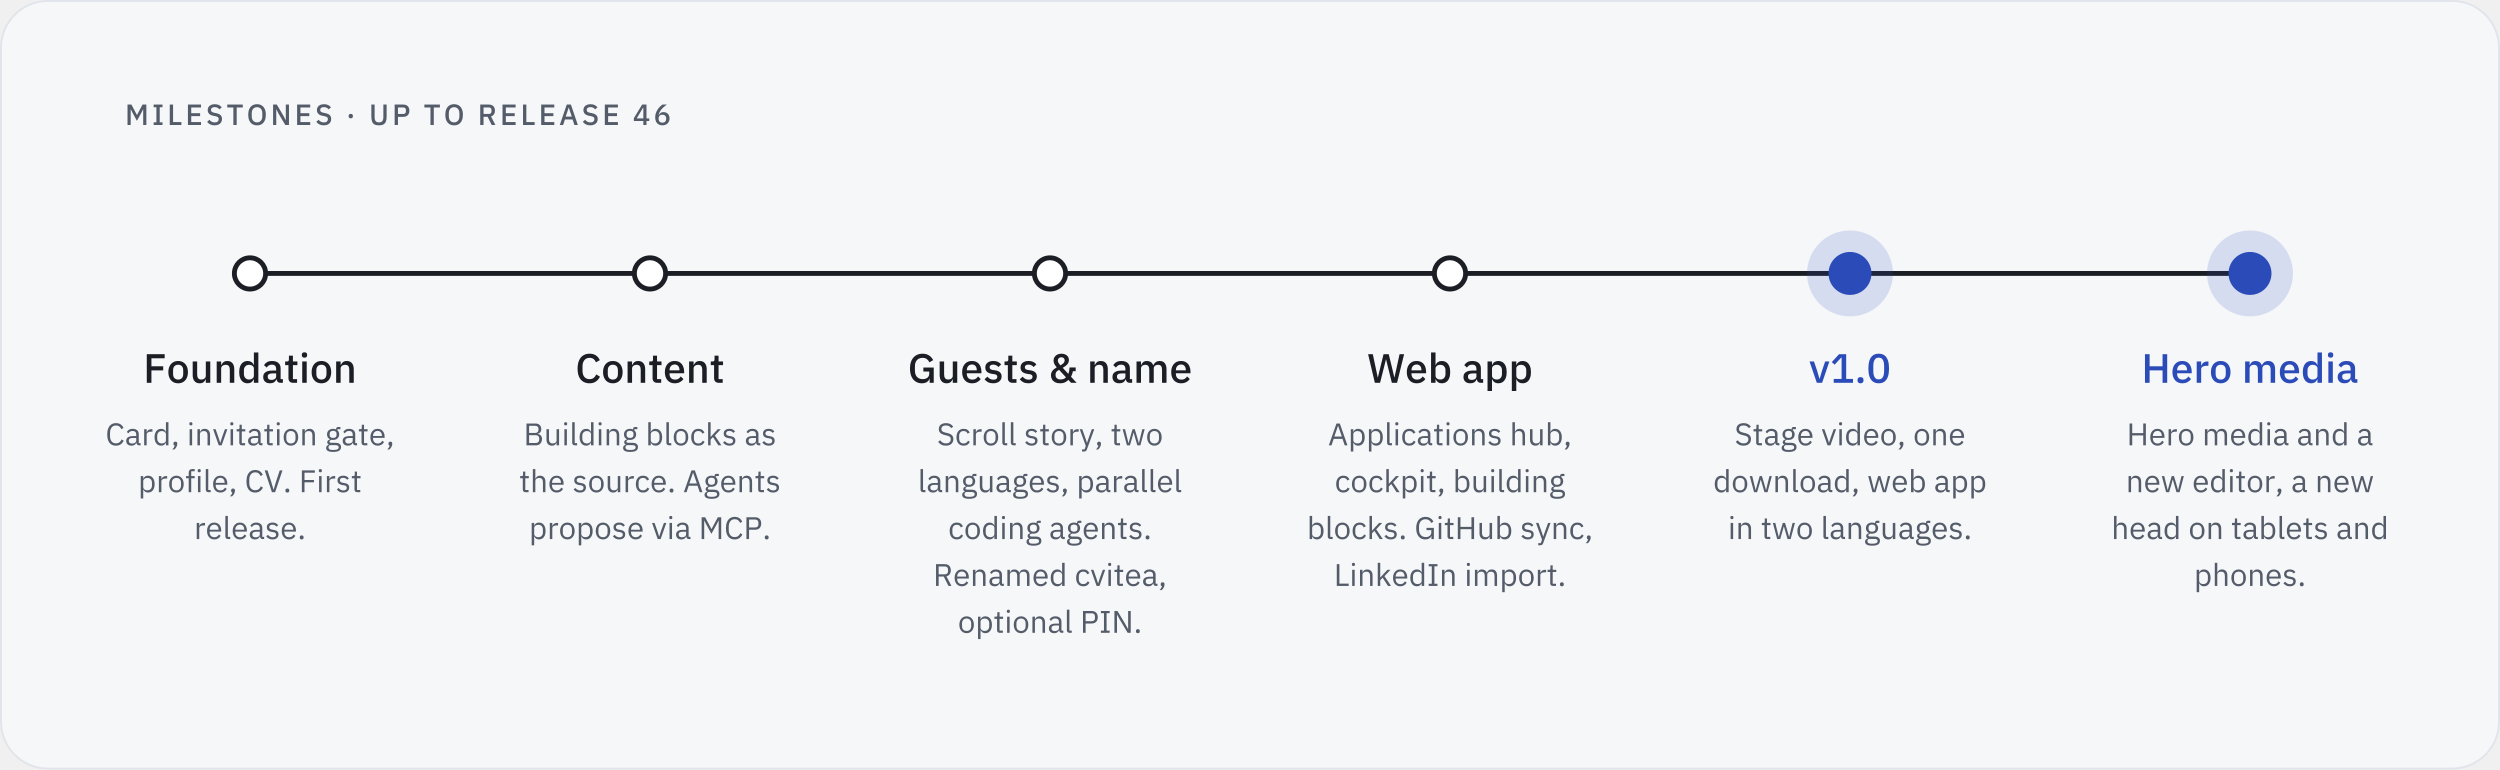
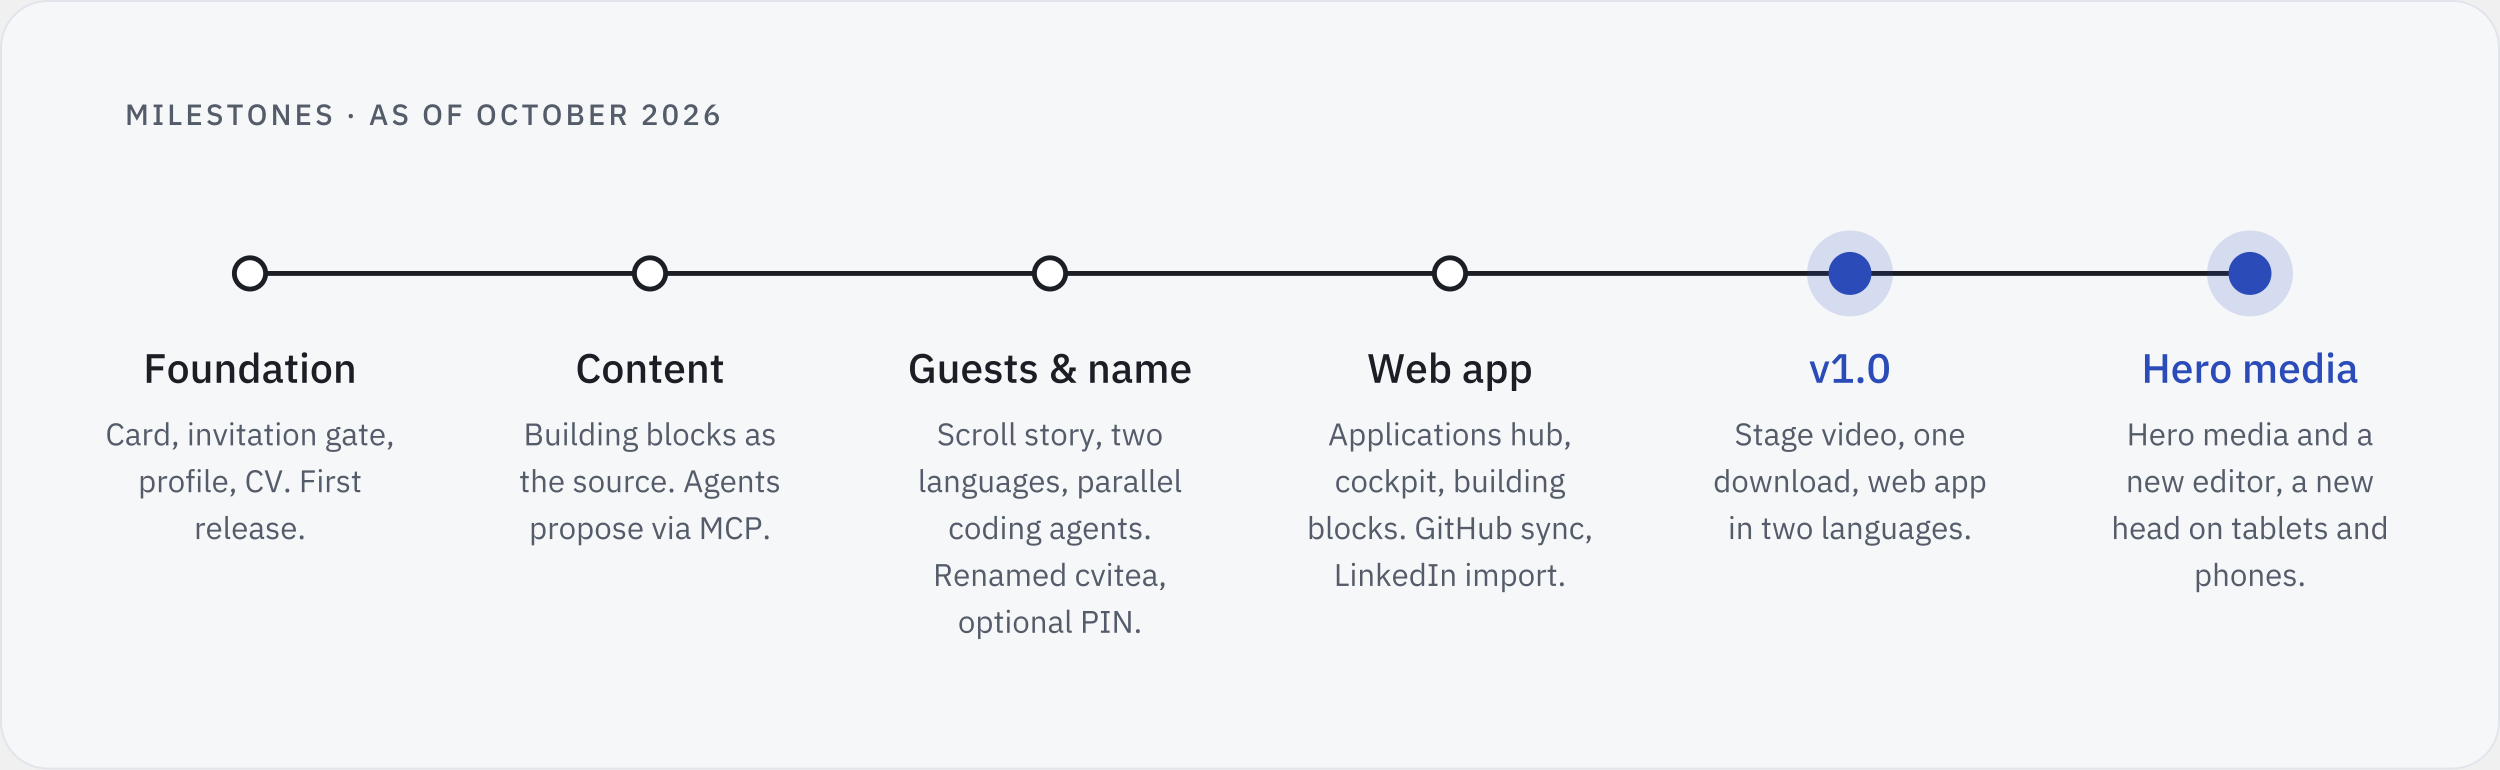
<svg xmlns="http://www.w3.org/2000/svg" viewBox="0 0 1280 394" width="1280" height="394" role="img" aria-labelledby="title desc">
  <defs>
    <path id="g500-4d" d="M86 0L86 -698L219 -698L334 -480L407 -343L410 -343L483 -480L598 -698L729 -698L729 0L621 0L621 -532L617 -532L561 -422L407 -142L255 -421L198 -535L194 -535L194 0L86 0Z" />
    <path id="g500-49" d="M358 0L56 0L56 -92L150 -92L150 -606L56 -606L56 -698L358 -698L358 -606L263 -606L263 -92L358 -92L358 0Z" />
    <path id="g500-4c" d="M483 0L86 0L86 -698L199 -698L199 -100L483 -100L483 0Z" />
    <path id="g500-45" d="M533 0L86 0L86 -698L533 -698L533 -598L199 -598L199 -403L502 -403L502 -303L199 -303L199 -100L533 -100L533 0Z" />
    <path id="g500-53" d="M295 12Q208 12 146 -20.5Q84 -53 40 -106L119 -179Q155 -134 199.5 -111Q244 -88 301 -88Q368 -88 402 -118.5Q436 -149 436 -199Q436 -226 426 -246Q416 -266 392 -279Q368 -292 328 -300L266 -311Q198 -324 152.5 -349Q107 -374 84 -414.5Q61 -455 61 -510Q61 -572 91 -617Q121 -662 176.5 -686Q232 -710 306 -710Q385 -710 443 -682.5Q501 -655 541 -603L462 -533Q435 -568 396 -589Q357 -610 299 -610Q239 -610 206.5 -586Q174 -562 174 -516Q174 -487 186 -468Q198 -449 222.5 -437Q247 -425 284 -418L346 -405Q416 -392 461 -366Q506 -340 527.5 -300.5Q549 -261 549 -205Q549 -140 519 -91.5Q489 -43 432 -15.5Q375 12 295 12Z" />
    <path id="g500-54" d="M553 -598L345 -598L345 0L232 0L232 -598L24 -598L24 -698L553 -698L553 -598Z" />
    <path id="g500-4f" d="M355 12Q264 12 196.5 -29.5Q129 -71 92 -151.5Q55 -232 55 -349Q55 -467 92 -547Q129 -627 196.5 -668.5Q264 -710 355 -710Q447 -710 514.5 -668.5Q582 -627 619 -547Q656 -467 656 -349Q656 -232 619 -151.5Q582 -71 514.5 -29.5Q447 12 355 12ZM355 -89Q410 -89 450 -114Q490 -139 513 -185Q536 -231 536 -294L536 -404Q536 -468 513 -514Q490 -560 450 -584.5Q410 -609 355 -609Q302 -609 261 -584.5Q220 -560 197.5 -514Q175 -468 175 -404L175 -294Q175 -231 197.5 -185Q220 -139 261 -114Q302 -89 355 -89Z" />
    <path id="g500-4e" d="M502 0L274 -385L197 -534L194 -534L194 0L86 0L86 -698L213 -698L440 -313L517 -164L520 -164L520 -698L628 -698L628 0L502 0Z" />
    <path id="g500-b7" d="M170 -228Q133 -228 115 -247.5Q97 -267 97 -296L97 -312Q97 -342 115 -360.5Q133 -379 170 -379Q207 -379 224.5 -360.5Q242 -342 242 -312L242 -296Q242 -267 224.5 -247.5Q207 -228 170 -228Z" />
-     <path id="g500-55" d="M82 -698L193 -698L193 -268Q193 -209 207.5 -169Q222 -129 255 -109Q288 -89 342 -89Q397 -89 429.5 -109Q462 -129 477 -169Q492 -209 492 -268L492 -698L603 -698L603 -286Q603 -184 577.5 -118Q552 -52 494.5 -20Q437 12 341 12Q245 12 188.5 -20Q132 -52 107 -118Q82 -184 82 -286L82 -698Z" />
-     <path id="g500-50" d="M199 0L86 0L86 -698L386 -698Q450 -698 495.5 -672Q541 -646 565 -599Q589 -552 589 -488Q589 -425 565 -378Q541 -331 495.5 -304.5Q450 -278 386 -278L199 -278L199 0ZM199 -599L199 -377L379 -377Q407 -377 427.5 -387Q448 -397 459 -416.5Q470 -436 470 -464L470 -512Q470 -541 459 -560Q448 -579 427.5 -589Q407 -599 379 -599L199 -599Z" />
+     <path id="g500-41" d="M638 0L520 0L459 -189L198 -189L136 0L22 0L260 -698L401 -698L638 0ZM431 -286L362 -493L330 -594L325 -594L293 -493L224 -286L431 -286Z" />
+     <path id="g500-46" d="M199 0L86 0L86 -698L522 -698L522 -598L199 -598L199 -403L486 -403L486 -303L199 -303L199 0Z" />
+     <path id="g500-43" d="M348 12Q257 12 191 -28.5Q125 -69 90 -148Q55 -227 55 -345Q55 -462 90 -543.5Q125 -625 191 -667.5Q257 -710 348 -710Q438 -710 499.5 -670Q561 -630 597 -552L502 -500Q484 -550 446.5 -579.5Q409 -609 348 -609Q267 -609 221 -553Q175 -497 175 -400L175 -293Q175 -197 221 -143Q267 -89 348 -89Q410 -89 450 -121.5Q490 -154 509 -205L600 -150Q565 -75 501.5 -31.5Q438 12 348 12Z" />
+     <path id="g500-42" d="M86 0L86 -698L395 -698Q481 -698 531 -649Q581 -600 581 -518Q581 -466 562.5 -434.5Q544 -403 516.5 -388Q489 -373 460 -370L460 -364Q482 -363 507 -353.5Q532 -344 554.5 -325Q577 -306 591.5 -275.5Q606 -245 606 -201Q606 -145 582.5 -99Q559 -53 518.5 -26.5Q478 0 426 0L86 0ZM199 -309L199 -97L393 -97Q422 -97 443 -107.5Q464 -118 475.5 -137.5Q487 -157 487 -186L487 -220Q487 -248 475.5 -268Q464 -288 443 -298.5Q422 -309 393 -309L199 -309ZM199 -601L199 -403L374 -403Q402 -403 421.5 -412.5Q441 -422 451.5 -440.5Q462 -459 462 -486L462 -518Q462 -544 451.5 -562.5Q441 -581 421.5 -591Q402 -601 374 -601L199 -601Z" />
    <path id="g500-52" d="M199 -281L199 0L86 0L86 -698L387 -698Q450 -698 494.5 -673Q539 -648 564 -601.5Q589 -555 589 -489Q589 -416 554.5 -364.5Q520 -313 454 -293L604 0L478 0L339 -281L199 -281ZM199 -377L379 -377Q407 -377 427.5 -387Q448 -397 459 -416.5Q470 -436 470 -464L470 -512Q470 -541 459 -560Q448 -579 427.5 -589Q407 -599 379 -599L199 -599L199 -377Z" />
-     <path id="g500-41" d="M638 0L520 0L459 -189L198 -189L136 0L22 0L260 -698L401 -698L638 0ZM431 -286L362 -493L330 -594L325 -594L293 -493L224 -286L431 -286Z" />
-     <path id="g500-34" d="M466 0L359 0L359 -136L35 -136L35 -233L318 -698L466 -698L466 -225L561 -225L561 -136L466 -136L466 0ZM352 -595L131 -225L359 -225L359 -595L352 -595Z" />
+     <path id="g500-32" d="M541 -96L541 0L67 0L67 -108L290 -307Q343 -354 371.5 -398.5Q400 -443 400 -490L400 -503Q400 -553 369.5 -582.5Q339 -612 287 -612Q230 -612 199.5 -580Q169 -548 156 -502L57 -540Q72 -584 101 -623Q130 -662 178 -686Q226 -710 296 -710Q367 -710 417 -683.5Q467 -657 493.5 -610.5Q520 -564 520 -504Q520 -447 498 -401.5Q476 -356 438 -316.5Q400 -277 353 -237L189 -96L541 -96Z" />
+     <path id="g500-30" d="M300 12Q214 12 157.5 -31Q101 -74 74.5 -154.5Q48 -235 48 -349Q48 -463 74.5 -544Q101 -625 157.5 -667.5Q214 -710 300 -710Q387 -710 443 -667.5Q499 -625 525.5 -544Q552 -463 552 -349Q552 -235 525.5 -154.5Q499 -74 443 -31Q387 12 300 12ZM300 -84Q349 -84 377.5 -109.5Q406 -135 419 -181Q432 -227 432 -288L432 -410Q432 -471 419 -517Q406 -563 377.5 -588.5Q349 -614 300 -614Q252 -614 223 -588.5Q194 -563 181 -517Q168 -471 168 -410L168 -288Q168 -227 181 -181Q194 -135 223 -109.5Q252 -84 300 -84Z" />
    <path id="g500-36" d="M302 12Q226 12 170.5 -21Q115 -54 85.5 -115Q56 -176 56 -260Q56 -336 78.5 -403Q101 -470 138 -526Q175 -582 218.5 -626Q262 -670 306 -698L456 -698Q377 -641 320 -587.5Q263 -534 226.5 -475Q190 -416 173 -341L180 -339Q195 -367 216 -390Q237 -413 268 -427Q299 -441 342 -441Q401 -441 447.5 -414.5Q494 -388 520.5 -339.5Q547 -291 547 -225Q547 -156 516.5 -102Q486 -48 431.5 -18Q377 12 302 12ZM302 -80Q342 -80 370.5 -95Q399 -110 415 -139Q431 -168 431 -209L431 -222Q431 -263 415 -292Q399 -321 370.5 -336Q342 -351 302 -351Q261 -351 232.5 -336Q204 -321 188.5 -292Q173 -263 173 -222L173 -209Q173 -168 188.5 -139Q204 -110 232.5 -95Q261 -80 302 -80Z" />
-     <path id="g500-46" d="M199 0L86 0L86 -698L522 -698L522 -598L199 -598L199 -403L486 -403L486 -303L199 -303L199 0Z" />
    <path id="g500-6f" d="M281 12Q208 12 154.5 -21.5Q101 -55 71.5 -116Q42 -177 42 -260Q42 -343 71.5 -404Q101 -465 154.5 -498.5Q208 -532 281 -532Q353 -532 406.5 -498.5Q460 -465 489.5 -404Q519 -343 519 -260Q519 -177 489.5 -116Q460 -55 406.5 -21.5Q353 12 281 12ZM281 -79Q337 -79 370.5 -113.5Q404 -148 404 -216L404 -304Q404 -372 370.5 -406.5Q337 -441 281 -441Q226 -441 191.5 -406.5Q157 -372 157 -304L157 -216Q157 -148 191.5 -113.5Q226 -79 281 -79Z" />
    <path id="g500-75" d="M393 0L393 -86L388 -86Q374 -47 340.5 -17.5Q307 12 242 12Q163 12 118 -40.5Q73 -93 73 -189L73 -520L182 -520L182 -203Q182 -143 206.5 -111.5Q231 -80 281 -80Q310 -80 335.5 -90Q361 -100 377 -120Q393 -140 393 -170L393 -520L502 -520L502 0L393 0Z" />
    <path id="g500-6e" d="M187 0L78 0L78 -520L187 -520L187 -434L192 -434Q209 -476 243.5 -504Q278 -532 338 -532Q418 -532 462.5 -479Q507 -426 507 -330L507 0L398 0L398 -317Q398 -378 374.5 -408.5Q351 -439 300 -439Q271 -439 245.5 -429.5Q220 -420 203.5 -400Q187 -380 187 -350L187 0Z" />
    <path id="g500-64" d="M405 0L405 -86L400 -86Q382 -40 344 -14Q306 12 254 12Q189 12 142.5 -20.5Q96 -53 71.5 -114Q47 -175 47 -260Q47 -346 71.5 -406.5Q96 -467 142.5 -499.5Q189 -532 254 -532Q306 -532 345 -506.5Q384 -481 400 -434L405 -434L405 -740L514 -740L514 0L405 0ZM287 -80Q320 -80 346.5 -91.5Q373 -103 389 -123.5Q405 -144 405 -174L405 -350Q405 -377 389 -397Q373 -417 346.5 -428Q320 -439 287 -439Q231 -439 196.5 -402Q162 -365 162 -305L162 -215Q162 -155 196.5 -117.5Q231 -80 287 -80Z" />
    <path id="g500-61" d="M520 0L459 0Q429 0 407.5 -13.5Q386 -27 375 -52Q368 -68 366 -87L360 -87Q345 -39 305 -13.5Q265 12 208 12Q128 12 84 -30Q40 -72 40 -143Q40 -195 65.5 -229.5Q91 -264 140 -281.5Q189 -299 262 -299L356 -299L356 -343Q356 -390 330 -416.5Q304 -443 249 -443Q204 -443 174.5 -422.5Q145 -402 125 -372L60 -431Q86 -475 133.5 -503.5Q181 -532 256 -532Q356 -532 410.5 -484.5Q465 -437 465 -350L465 -89L520 -89L520 0ZM356 -229L264 -229Q207 -229 179 -211Q151 -193 151 -159L151 -141Q151 -107 175 -89Q199 -71 239 -71Q273 -71 299 -81Q325 -91 340.5 -110Q356 -129 356 -154L356 -229Z" />
    <path id="g500-74" d="M317 0L222 0Q166 0 136.5 -30.5Q107 -61 107 -114L107 -431L26 -431L26 -520L70 -520Q97 -520 107.5 -532Q118 -544 118 -571L118 -662L216 -662L216 -520L325 -520L325 -431L216 -431L216 -89L317 -89L317 0Z" />
    <path id="g500-69" d="M133 -613Q99 -613 83.5 -629Q68 -645 68 -670L68 -687Q68 -712 83.5 -728Q99 -744 133 -744Q167 -744 182 -728Q197 -712 197 -687L197 -670Q197 -645 182 -629Q167 -613 133 -613ZM78 0L78 -520L187 -520L187 0L78 0Z" />
    <path id="g400-43" d="M339 12Q251 12 188 -28.5Q125 -69 91.5 -148.5Q58 -228 58 -345Q58 -462 91.5 -543.5Q125 -625 188 -667.5Q251 -710 339 -710Q426 -710 486 -670Q546 -630 579 -557L511 -516Q490 -570 447 -602.5Q404 -635 339 -635Q249 -635 198.5 -569.5Q148 -504 148 -397L148 -293Q148 -186 198.5 -124.5Q249 -63 339 -63Q406 -63 451 -97.5Q496 -132 517 -189L584 -147Q551 -74 488.5 -31Q426 12 339 12Z" />
    <path id="g400-61" d="M505 0L460 0Q428 0 408 -13.5Q388 -27 379 -51Q373 -66 371 -84L366 -84Q350 -37 310.5 -12.5Q271 12 217 12Q135 12 89.5 -30Q44 -72 44 -144Q44 -193 68 -226.5Q92 -260 140.5 -277.5Q189 -295 264 -295L366 -295L366 -346Q366 -401 336 -430Q306 -459 244 -459Q198 -459 166 -438Q134 -417 113 -382L65 -427Q86 -468 132 -498Q178 -528 248 -528Q341 -528 393.5 -482Q446 -436 446 -354L446 -70L505 -70L505 0ZM366 -235L260 -235Q192 -235 160 -215Q128 -195 128 -157L128 -136Q128 -98 156 -77Q184 -56 230 -56Q270 -56 300.5 -68.5Q331 -81 348.5 -102.5Q366 -124 366 -150L366 -235Z" />
    <path id="g400-72" d="M165 0L85 0L85 -516L165 -516L165 -421L170 -421Q179 -446 198 -467.5Q217 -489 247 -502.5Q277 -516 319 -516L350 -516L350 -436L303 -436Q260 -436 229 -424.5Q198 -413 181.5 -394Q165 -375 165 -350L165 0Z" />
    <path id="g400-64" d="M415 0L415 -84L411 -84Q388 -36 350.5 -12Q313 12 260 12Q196 12 148.5 -21Q101 -54 75.5 -115Q50 -176 50 -258Q50 -341 75.5 -401.5Q101 -462 148.5 -495Q196 -528 260 -528Q313 -528 352 -504.5Q391 -481 411 -432L415 -432L415 -740L495 -740L495 0L415 0ZM282 -60Q319 -60 349 -72.5Q379 -85 397 -108.5Q415 -132 415 -165L415 -357Q415 -386 397 -408Q379 -430 349 -443Q319 -456 282 -456Q215 -456 175.5 -413.5Q136 -371 136 -302L136 -214Q136 -145 175.5 -102.5Q215 -60 282 -60Z" />
    <path id="g400-2c" d="M136 -117Q168 -117 182.5 -100.5Q197 -84 197 -58L197 -44Q197 -4 173 46Q149 96 106 133L39 133Q69 101 87.5 72.5Q106 44 114 9Q94 4 84.5 -10Q75 -24 75 -44L75 -58Q75 -84 90 -100.5Q105 -117 136 -117Z" />
    <path id="g400-69" d="M125 -637Q100 -637 88 -649.5Q76 -662 76 -682L76 -695Q76 -715 88 -727.5Q100 -740 125 -740Q151 -740 162.5 -727.5Q174 -715 174 -695L174 -682Q174 -662 162.5 -649.5Q151 -637 125 -637ZM85 0L85 -516L165 -516L165 0L85 0Z" />
    <path id="g400-6e" d="M165 0L85 0L85 -516L165 -516L165 -432L169 -432Q188 -476 222.5 -502Q257 -528 315 -528Q395 -528 441.5 -476.5Q488 -425 488 -331L488 0L408 0L408 -317Q408 -386 378.5 -421Q349 -456 291 -456Q259 -456 230 -445.5Q201 -435 183 -413Q165 -391 165 -358L165 0Z" />
    <path id="g400-76" d="M292 0L199 0L18 -516L98 -516L188 -260L244 -84L249 -84L305 -260L397 -516L474 -516L292 0Z" />
    <path id="g400-74" d="M299 0L199 0Q158 0 136 -24Q114 -48 114 -85L114 -446L29 -446L29 -516L77 -516Q103 -516 112.5 -526.5Q122 -537 122 -563L122 -659L194 -659L194 -516L307 -516L307 -446L194 -446L194 -70L299 -70L299 0Z" />
    <path id="g400-6f" d="M280 12Q211 12 158.5 -21.5Q106 -55 76.5 -115.5Q47 -176 47 -258Q47 -340 76.5 -400.5Q106 -461 158.5 -494.5Q211 -528 280 -528Q349 -528 401.5 -494.5Q454 -461 483.5 -400.5Q513 -340 513 -258Q513 -176 483.5 -115.5Q454 -55 401.5 -21.5Q349 12 280 12ZM280 -59Q345 -59 386 -99Q427 -139 427 -221L427 -295Q427 -377 386 -417Q345 -457 280 -457Q216 -457 174.5 -417Q133 -377 133 -295L133 -221Q133 -139 174.5 -99Q216 -59 280 -59Z" />
    <path id="g400-67" d="M520 57Q520 110 492 144.5Q464 179 408.5 195.5Q353 212 270 212Q190 212 139.5 197Q89 182 66 153.5Q43 125 43 85Q43 43 65 19Q87 -5 125 -15L125 -26Q103 -37 91 -54.5Q79 -72 79 -98Q79 -137 104 -157.5Q129 -178 168 -188L168 -192Q122 -214 96.5 -255Q71 -296 71 -350Q71 -403 95 -443Q119 -483 163 -505.5Q207 -528 265 -528Q293 -528 317.5 -523Q342 -518 363 -508L363 -517Q363 -547 377 -566.5Q391 -586 423 -586L500 -586L500 -516L402 -516L402 -483Q430 -459 445.5 -425Q461 -391 461 -350Q461 -298 437 -257.5Q413 -217 369 -194.5Q325 -172 266 -172Q253 -172 240 -173.5Q227 -175 216 -177Q191 -170 169.5 -156.5Q148 -143 148 -119Q148 -96 170 -88Q192 -80 227 -80L337 -80Q433 -80 476.5 -43.5Q520 -7 520 57ZM445 63Q445 32 421.5 13.5Q398 -5 338 -5L166 -5Q141 6 129.5 23.5Q118 41 118 65Q118 99 143.5 123Q169 147 230 147L304 147Q371 147 408 126Q445 105 445 63ZM266 -236Q317 -236 347 -260.5Q377 -285 377 -336L377 -364Q377 -415 347 -439.5Q317 -464 266 -464Q215 -464 185 -439.5Q155 -415 155 -364L155 -336Q155 -285 185 -260.5Q215 -236 266 -236Z" />
    <path id="g400-65" d="M279 12Q209 12 157 -21.5Q105 -55 76 -115.5Q47 -176 47 -258Q47 -340 76 -400.5Q105 -461 157 -494.5Q209 -528 279 -528Q348 -528 398 -495.5Q448 -463 475 -406Q502 -349 502 -276L502 -238L131 -238L131 -214Q131 -147 171.5 -102.5Q212 -58 284 -58Q333 -58 369.5 -81Q406 -104 426 -147L483 -106Q458 -54 405 -21Q352 12 279 12ZM279 -461Q236 -461 202.5 -441Q169 -421 150 -385.5Q131 -350 131 -305L131 -298L416 -298L416 -309Q416 -355 399 -389Q382 -423 351 -442Q320 -461 279 -461Z" />
    <path id="g400-70" d="M85 200L85 -516L165 -516L165 -432L169 -432Q189 -481 228 -504.5Q267 -528 320 -528Q385 -528 432 -495Q479 -462 504.5 -401.5Q530 -341 530 -258Q530 -176 504.5 -115Q479 -54 432 -21Q385 12 320 12Q267 12 229.5 -12Q192 -36 169 -84L165 -84L165 200L85 200ZM298 -60Q366 -60 405 -102.5Q444 -145 444 -214L444 -302Q444 -371 405 -413.5Q366 -456 298 -456Q262 -456 231.5 -443Q201 -430 183 -408Q165 -386 165 -357L165 -165Q165 -132 183 -108.5Q201 -85 231.5 -72.5Q262 -60 298 -60Z" />
    <path id="g400-66" d="M113 0L113 -446L29 -446L29 -516L113 -516L113 -620Q113 -673 141 -706.5Q169 -740 226 -740L304 -740L304 -670L193 -670L193 -516L304 -516L304 -446L193 -446L193 0L113 0Z" />
    <path id="g400-6c" d="M241 0L170 0Q129 0 107 -23.5Q85 -47 85 -83L85 -740L165 -740L165 -70L241 -70L241 0Z" />
    <path id="g400-56" d="M354 0L252 0L20 -698L110 -698L225 -346L302 -84L307 -84L386 -346L502 -698L589 -698L354 0Z" />
    <path id="g400-2e" d="M136 12Q105 12 90 -4.5Q75 -21 75 -46L75 -59Q75 -85 90 -101Q105 -117 136 -117Q168 -117 182.5 -101Q197 -85 197 -59L197 -46Q197 -21 182.5 -4.5Q168 12 136 12Z" />
    <path id="g400-46" d="M177 0L93 0L93 -698L509 -698L509 -624L177 -624L177 -390L480 -390L480 -316L177 -316L177 0Z" />
    <path id="g400-73" d="M240 12Q169 12 120 -15.5Q71 -43 36 -89L93 -135Q123 -98 160 -77Q197 -56 246 -56Q297 -56 325.5 -78Q354 -100 354 -140Q354 -170 334.5 -192Q315 -214 264 -221L223 -227Q176 -234 138 -250.5Q100 -267 78.5 -297.5Q57 -328 57 -376Q57 -453 109.5 -490.5Q162 -528 241 -528Q283 -528 315.5 -518Q348 -508 374 -489.5Q400 -471 421 -445L368 -397Q351 -421 318 -440.5Q285 -460 235 -460Q186 -460 160 -438.5Q134 -417 134 -380Q134 -343 159.5 -325.5Q185 -308 233 -300L273 -294Q359 -281 395 -244.5Q431 -208 431 -149Q431 -99 408 -63Q385 -27 342 -7.5Q299 12 240 12Z" />
-     <path id="g500-43" d="M348 12Q257 12 191 -28.5Q125 -69 90 -148Q55 -227 55 -345Q55 -462 90 -543.5Q125 -625 191 -667.5Q257 -710 348 -710Q438 -710 499.5 -670Q561 -630 597 -552L502 -500Q484 -550 446.5 -579.5Q409 -609 348 -609Q267 -609 221 -553Q175 -497 175 -400L175 -293Q175 -197 221 -143Q267 -89 348 -89Q410 -89 450 -121.5Q490 -154 509 -205L600 -150Q565 -75 501.5 -31.5Q438 12 348 12Z" />
    <path id="g500-65" d="M283 12Q209 12 155 -21.5Q101 -55 71.5 -116Q42 -177 42 -260Q42 -343 71 -403.5Q100 -464 153 -498Q206 -532 280 -532Q357 -532 408.5 -497.5Q460 -463 486 -404Q512 -345 512 -273L512 -232L156 -232L156 -215Q156 -155 191.5 -116.5Q227 -78 293 -78Q341 -78 374 -99Q407 -120 429 -156L494 -93Q464 -46 409.5 -17Q355 12 283 12ZM282 -447Q244 -447 215.5 -429.5Q187 -412 171.5 -381.5Q156 -351 156 -311L156 -304L398 -304L398 -314Q398 -354 384 -384Q370 -414 344 -430.5Q318 -447 282 -447Z" />
    <path id="g400-42" d="M93 0L93 -698L380 -698Q466 -698 516 -649Q566 -600 566 -518Q566 -466 547.5 -435Q529 -404 502.5 -389Q476 -374 453 -370L453 -364Q472 -363 495.5 -353.5Q519 -344 540.5 -325Q562 -306 576 -276Q590 -246 590 -202Q590 -145 566.5 -99Q543 -53 502.5 -26.5Q462 0 410 0L93 0ZM177 -324L177 -74L384 -74Q420 -74 446 -86.5Q472 -99 486 -123Q500 -147 500 -182L500 -216Q500 -251 486 -275Q472 -299 446 -311.5Q420 -324 384 -324L177 -324ZM177 -624L177 -396L370 -396Q403 -396 426.5 -407.5Q450 -419 463 -440.5Q476 -462 476 -493L476 -527Q476 -558 463 -579.5Q450 -601 426.5 -612.5Q403 -624 370 -624L177 -624Z" />
    <path id="g400-75" d="M403 0L403 -84L399 -84Q384 -47 351.5 -17.5Q319 12 254 12Q175 12 127.5 -39.5Q80 -91 80 -185L80 -516L160 -516L160 -199Q160 -130 190 -95Q220 -60 278 -60Q310 -60 338.5 -70.5Q367 -81 385 -103Q403 -125 403 -159L403 -516L483 -516L483 0L403 0Z" />
    <path id="g400-62" d="M85 0L85 -740L165 -740L165 -432L169 -432Q189 -481 228 -504.5Q267 -528 320 -528Q385 -528 432 -495Q479 -462 504.5 -401.5Q530 -341 530 -258Q530 -176 504.5 -115Q479 -54 432 -21Q385 12 320 12Q267 12 229.5 -12Q192 -36 169 -84L165 -84L165 0L85 0ZM298 -60Q366 -60 405 -102.5Q444 -145 444 -214L444 -302Q444 -371 405 -413.5Q366 -456 298 -456Q262 -456 231.5 -443Q201 -430 183 -408Q165 -386 165 -357L165 -165Q165 -132 183 -108.5Q201 -85 231.5 -72.5Q262 -60 298 -60Z" />
    <path id="g400-63" d="M277 12Q168 12 107.5 -61Q47 -134 47 -258Q47 -382 107.5 -455Q168 -528 277 -528Q354 -528 401 -494Q448 -460 470 -407L403 -373Q389 -413 356.5 -435Q324 -457 277 -457Q206 -457 169.5 -413.5Q133 -370 133 -302L133 -214Q133 -147 169.5 -103Q206 -59 277 -59Q326 -59 361 -82Q396 -105 417 -149L475 -110Q450 -55 400.5 -21.5Q351 12 277 12Z" />
    <path id="g400-6b" d="M85 0L85 -740L165 -740L165 -271L169 -271L248 -359L394 -516L491 -516L300 -312L510 0L413 0L242 -263L165 -184L165 0L85 0Z" />
    <path id="g400-68" d="M85 0L85 -740L165 -740L165 -432L169 -432Q188 -476 222.5 -502Q257 -528 315 -528Q395 -528 441.5 -476.5Q488 -425 488 -331L488 0L408 0L408 -317Q408 -386 378.5 -421Q349 -456 291 -456Q259 -456 230 -445.5Q201 -435 183 -413Q165 -391 165 -358L165 0L85 0Z" />
    <path id="g400-41" d="M618 0L530 0L460 -206L178 -206L108 0L23 0L267 -698L374 -698L618 0ZM439 -280L351 -533L321 -620L316 -620L286 -533L198 -280L439 -280Z" />
    <path id="g400-4d" d="M93 0L93 -698L205 -698L337 -451L405 -322L410 -322L479 -451L611 -698L719 -698L719 0L637 0L637 -588L632 -588L573 -471L406 -167L239 -471L180 -588L175 -588L175 0L93 0Z" />
    <path id="g400-50" d="M177 0L93 0L93 -698L371 -698Q434 -698 477.5 -673.5Q521 -649 543.5 -604.5Q566 -560 566 -498Q566 -437 543.5 -392Q521 -347 477.5 -322.5Q434 -298 371 -298L177 -298L177 0ZM177 -624L177 -372L371 -372Q404 -372 427.5 -383.5Q451 -395 463.5 -417.5Q476 -440 476 -472L476 -524Q476 -556 463.5 -578.5Q451 -601 427.5 -612.5Q404 -624 371 -624L177 -624Z" />
    <path id="g500-47" d="M534 0L534 -106L530 -106Q520 -56 471 -22Q422 12 343 12Q260 12 194.5 -29.5Q129 -71 92 -151Q55 -231 55 -348Q55 -465 93 -545.5Q131 -626 200 -668Q269 -710 360 -710Q453 -710 518.5 -668Q584 -626 620 -553L528 -499Q507 -548 465.5 -578.5Q424 -609 360 -609Q305 -609 263 -585Q221 -561 198 -515.5Q175 -470 175 -406L175 -293Q175 -229 198 -183.5Q221 -138 263.5 -113.5Q306 -89 364 -89Q409 -89 445 -103.5Q481 -118 503 -147.5Q525 -177 525 -221L525 -275L381 -275L381 -372L634 -372L634 0L534 0Z" />
    <path id="g500-73" d="M243 12Q170 12 119.5 -14Q69 -40 32 -86L102 -150Q131 -116 166.5 -96Q202 -76 249 -76Q297 -76 320.5 -94.5Q344 -113 344 -146Q344 -171 327.5 -188Q311 -205 270 -211L222 -217Q170 -225 131 -243Q92 -261 71.5 -292.5Q51 -324 51 -372Q51 -448 104.5 -490Q158 -532 244 -532Q291 -532 326 -522Q361 -512 388 -493.5Q415 -475 438 -449L371 -385Q351 -409 318.5 -426.5Q286 -444 244 -444Q200 -444 178 -426.5Q156 -409 156 -379Q156 -349 175.5 -334Q195 -319 236 -312L284 -306Q370 -293 409.5 -255.5Q449 -218 449 -155Q449 -105 423.5 -67.5Q398 -30 352 -9Q306 12 243 12Z" />
    <path id="g500-26" d="M553 0L489 -70L487 -70Q470 -53 443 -33.5Q416 -14 377.5 -1Q339 12 286 12Q214 12 164 -14Q114 -40 88.5 -84Q63 -128 63 -182Q63 -232 82.5 -268Q102 -304 134.5 -330.5Q167 -357 204 -378Q171 -413 148.5 -454.5Q126 -496 126 -542Q126 -589 149.5 -627Q173 -665 216.5 -687.5Q260 -710 319 -710Q372 -710 413 -691Q454 -672 477.5 -637.5Q501 -603 501 -556Q501 -511 480.5 -477Q460 -443 425.5 -416Q391 -389 350 -365L486 -218Q500 -254 507.5 -294.5Q515 -335 517 -375L666 -375L666 -283L599 -283Q591 -245 579.5 -211Q568 -177 552 -148L689 0L553 0ZM315 -623Q279 -623 255 -601.5Q231 -580 231 -545L231 -537Q231 -520 238.5 -503Q246 -486 260 -467Q274 -448 294 -425Q323 -441 345.5 -458.5Q368 -476 382 -497Q396 -518 396 -542L396 -550Q396 -573 385 -589.5Q374 -606 355.5 -614.5Q337 -623 315 -623ZM300 -81Q328 -81 351.5 -87.5Q375 -94 394.5 -105.5Q414 -117 429 -134L260 -317Q235 -304 215.5 -287.5Q196 -271 185.5 -250Q175 -229 175 -199L175 -186Q175 -139 208 -110Q241 -81 300 -81Z" />
    <path id="g500-6d" d="M187 0L78 0L78 -520L187 -520L187 -434L192 -434Q208 -475 240.5 -503.5Q273 -532 332 -532Q384 -532 425 -506.5Q466 -481 485 -426L488 -426Q502 -469 542 -500.5Q582 -532 646 -532Q724 -532 766.5 -479Q809 -426 809 -330L809 0L700 0L700 -317Q700 -378 677 -408.5Q654 -439 605 -439Q578 -439 553 -429.5Q528 -420 513 -400Q498 -380 498 -350L498 0L389 0L389 -317Q389 -378 366 -408.5Q343 -439 295 -439Q268 -439 243 -429.5Q218 -420 202.5 -400Q187 -380 187 -350L187 0Z" />
    <path id="g400-53" d="M289 12Q205 12 144.5 -20.5Q84 -53 42 -110L104 -162Q141 -113 186 -87.5Q231 -62 292 -62Q367 -62 406.5 -98Q446 -134 446 -194Q446 -227 433 -250Q420 -273 391.5 -288.5Q363 -304 317 -314L260 -327Q197 -342 153 -366Q109 -390 86 -428Q63 -466 63 -519Q63 -581 92 -623.5Q121 -666 173.5 -688Q226 -710 294 -710Q373 -710 429.5 -681Q486 -652 525 -596L462 -550Q434 -590 392.5 -613Q351 -636 290 -636Q223 -636 184.5 -607Q146 -578 146 -522Q146 -489 160.5 -467Q175 -445 204 -430.5Q233 -416 277 -406L334 -393Q402 -378 445 -352Q488 -326 508.5 -288Q529 -250 529 -198Q529 -134 500 -87Q471 -40 417.5 -14Q364 12 289 12Z" />
    <path id="g400-79" d="M278 -165L403 -516L482 -516L251 120Q240 151 226.5 168.5Q213 186 191 193Q169 200 131 200L90 200L90 130L171 130L210 20L17 -516L97 -516L221 -165L245 -81L250 -81L278 -165Z" />
    <path id="g400-77" d="M169 0L31 -516L109 -516L164 -293L219 -67L221 -67L284 -293L349 -516L420 -516L487 -293L551 -67L553 -67L606 -293L662 -516L737 -516L600 0L501 0L429 -248L384 -405L382 -405L338 -248L266 0L169 0Z" />
    <path id="g400-52" d="M177 -300L177 0L93 0L93 -698L371 -698Q432 -698 475.5 -675Q519 -652 542.5 -608Q566 -564 566 -500Q566 -424 530 -374Q494 -324 426 -308L586 0L491 0L340 -300L177 -300ZM177 -372L371 -372Q404 -372 427.5 -383.5Q451 -395 463.5 -417.5Q476 -440 476 -472L476 -524Q476 -556 463.5 -578.5Q451 -601 427.5 -612.5Q404 -624 371 -624L177 -624L177 -372Z" />
    <path id="g400-6d" d="M165 0L85 0L85 -516L165 -516L165 -432L169 -432Q186 -472 217 -500Q248 -528 308 -528Q359 -528 402 -503.5Q445 -479 466 -423L468 -423Q482 -465 520.5 -496.5Q559 -528 625 -528Q704 -528 748.5 -476.5Q793 -425 793 -331L793 0L713 0L713 -317Q713 -385 686 -420.5Q659 -456 600 -456Q569 -456 541 -445.5Q513 -435 496 -413Q479 -391 479 -358L479 0L399 0L399 -317Q399 -386 372 -421Q345 -456 288 -456Q257 -456 228.5 -445.5Q200 -435 182.5 -413Q165 -391 165 -358L165 0Z" />
    <path id="g400-49" d="M340 0L60 0L60 -70L158 -70L158 -628L60 -628L60 -698L340 -698L340 -628L242 -628L242 -70L340 -70L340 0Z" />
    <path id="g400-4e" d="M517 0L262 -426L178 -581L175 -581L175 0L93 0L93 -698L190 -698L445 -272L529 -117L532 -117L532 -698L614 -698L614 0L517 0Z" />
    <path id="g500-57" d="M316 0L189 0L24 -698L139 -698L210 -362L259 -130L262 -130L318 -362L401 -698L527 -698L609 -362L664 -131L667 -131L718 -362L791 -698L902 -698L730 0L603 0L514 -361L462 -573L460 -573L407 -361L316 0Z" />
    <path id="g500-62" d="M78 0L78 -740L187 -740L187 -434L192 -434Q208 -481 247 -506.5Q286 -532 338 -532Q404 -532 450 -499.5Q496 -467 520.5 -406.5Q545 -346 545 -260Q545 -175 520.5 -114Q496 -53 450 -20.5Q404 12 338 12Q286 12 248 -14Q210 -40 192 -86L187 -86L187 0L78 0ZM305 -80Q362 -80 396 -117.5Q430 -155 430 -215L430 -305Q430 -365 396 -402Q362 -439 305 -439Q272 -439 245.5 -428Q219 -417 203 -397Q187 -377 187 -350L187 -174Q187 -144 203 -123.5Q219 -103 245.5 -91.5Q272 -80 305 -80Z" />
    <path id="g500-70" d="M78 200L78 -520L187 -520L187 -434L192 -434Q208 -481 247 -506.5Q286 -532 338 -532Q404 -532 450 -499.5Q496 -467 520.5 -406.5Q545 -346 545 -260Q545 -175 520.5 -114Q496 -53 450 -20.5Q404 12 338 12Q286 12 248 -14Q210 -40 192 -86L187 -86L187 200L78 200ZM305 -80Q362 -80 396 -117.5Q430 -155 430 -215L430 -305Q430 -365 396 -402Q362 -439 305 -439Q272 -439 245.5 -428Q219 -417 203 -397Q187 -377 187 -350L187 -174Q187 -144 203 -123.5Q219 -103 245.5 -91.5Q272 -80 305 -80Z" />
    <path id="g400-47" d="M545 0L545 -102L542 -102Q529 -53 478.5 -20.5Q428 12 348 12Q263 12 197.5 -29.5Q132 -71 95 -151.5Q58 -232 58 -349Q58 -465 95 -545.5Q132 -626 199 -668Q266 -710 355 -710Q449 -710 512 -667.5Q575 -625 609 -557L540 -515Q516 -571 468.5 -603Q421 -635 355 -635Q294 -635 247 -606.5Q200 -578 174 -526.5Q148 -475 148 -406L148 -293Q148 -224 174 -172.5Q200 -121 248.5 -92Q297 -63 363 -63Q412 -63 452 -80Q492 -97 516.5 -131Q541 -165 541 -216L541 -285L387 -285L387 -359L623 -359L623 0L545 0Z" />
    <path id="g400-48" d="M530 0L530 -316L177 -316L177 0L93 0L93 -698L177 -698L177 -390L530 -390L530 -698L614 -698L614 0L530 0Z" />
    <path id="g400-4c" d="M474 0L93 0L93 -698L177 -698L177 -74L474 -74L474 0Z" />
    <path id="g500-76" d="M320 0L191 0L14 -520L122 -520L202 -283L255 -101L261 -101L314 -283L394 -520L497 -520L320 0Z" />
    <path id="g500-31" d="M561 0L91 0L91 -94L283 -94L283 -616L275 -616L113 -443L44 -505L221 -698L395 -698L395 -94L561 -94L561 0Z" />
    <path id="g500-2e" d="M144 12Q107 12 89.5 -7.5Q72 -27 72 -56L72 -72Q72 -102 89.5 -120.5Q107 -139 144 -139Q182 -139 199.5 -120.5Q217 -102 217 -72L217 -56Q217 -27 199.5 -7.5Q182 12 144 12Z" />
-     <path id="g500-30" d="M300 12Q214 12 157.5 -31Q101 -74 74.5 -154.5Q48 -235 48 -349Q48 -463 74.5 -544Q101 -625 157.5 -667.5Q214 -710 300 -710Q387 -710 443 -667.5Q499 -625 525.5 -544Q552 -463 552 -349Q552 -235 525.5 -154.5Q499 -74 443 -31Q387 12 300 12ZM300 -84Q349 -84 377.5 -109.5Q406 -135 419 -181Q432 -227 432 -288L432 -410Q432 -471 419 -517Q406 -563 377.5 -588.5Q349 -614 300 -614Q252 -614 223 -588.5Q194 -563 181 -517Q168 -471 168 -410L168 -288Q168 -227 181 -181Q194 -135 223 -109.5Q252 -84 300 -84Z" />
    <path id="g500-48" d="M515 0L515 -303L199 -303L199 0L86 0L86 -698L199 -698L199 -403L515 -403L515 -698L628 -698L628 0L515 0Z" />
    <path id="g500-72" d="M187 0L78 0L78 -520L187 -520L187 -417L192 -417Q200 -443 217.5 -466.5Q235 -490 264 -505Q293 -520 335 -520L364 -520L364 -415L321 -415Q278 -415 248 -405Q218 -395 202.5 -377Q187 -359 187 -332L187 0Z" />
  </defs>
  <rect x=".5" y=".5" width="1279" height="393" rx="24" fill="#F6F7F9" stroke="#E1E5EB" />
  <g fill="#545B69" transform="translate(64 64) scale(0.015)">
    <use href="#g500-4d" x="0" />
    <use href="#g500-49" x="922" />
    <use href="#g500-4c" x="1442" />
    <use href="#g500-45" x="2062" />
    <use href="#g500-53" x="2762" />
    <use href="#g500-54" x="3467" />
    <use href="#g500-4f" x="4151" />
    <use href="#g500-4e" x="4969" />
    <use href="#g500-45" x="5789" />
    <use href="#g500-53" x="6489" />
    <use href="#g500-b7" x="7537" />
-     <use href="#g500-55" x="8327" />
-     <use href="#g500-50" x="9118" />
-     <use href="#g500-54" x="10195" />
-     <use href="#g500-4f" x="10878" />
-     <use href="#g500-52" x="12039" />
-     <use href="#g500-45" x="12800" />
-     <use href="#g500-4c" x="13500" />
-     <use href="#g500-45" x="14120" />
-     <use href="#g500-41" x="14819" />
-     <use href="#g500-53" x="15586" />
-     <use href="#g500-45" x="16292" />
-     <use href="#g500-34" x="17334" />
-     <use href="#g500-36" x="18041" />
+     <use href="#g500-41" x="8327" />
+     <use href="#g500-53" x="9093" />
+     <use href="#g500-4f" x="10142" />
+     <use href="#g500-46" x="10959" />
+     <use href="#g500-4f" x="11979" />
+     <use href="#g500-43" x="12796" />
+     <use href="#g500-54" x="13537" />
+     <use href="#g500-4f" x="14221" />
+     <use href="#g500-42" x="15038" />
+     <use href="#g500-45" x="15804" />
+     <use href="#g500-52" x="16504" />
+     <use href="#g500-32" x="17608" />
+     <use href="#g500-30" x="18315" />
+     <use href="#g500-32" x="19021" />
+     <use href="#g500-36" x="19728" />
  </g>
  <path d="M128 140H1152" stroke="#1B1E25" stroke-width="2.5" stroke-linecap="round" />
  <circle cx="128" cy="140" r="8" fill="#FFFFFF" stroke="#1B1E25" stroke-width="2.5" />
  <g fill="#1B1E25" transform="translate(73.35 196) scale(0.021)">
    <use href="#g500-46" x="0" />
    <use href="#g500-6f" x="570" />
    <use href="#g500-75" x="1132" />
    <use href="#g500-6e" x="1712" />
    <use href="#g500-64" x="2292" />
    <use href="#g500-61" x="2884" />
    <use href="#g500-74" x="3433" />
    <use href="#g500-69" x="3798" />
    <use href="#g500-6f" x="4063" />
    <use href="#g500-6e" x="4625" />
  </g>
  <g fill="#545B69" transform="translate(53.97 228) scale(0.016)">
    <use href="#g400-43" x="0" />
    <use href="#g400-61" x="621" />
    <use href="#g400-72" x="1155" />
    <use href="#g400-64" x="1522" />
    <use href="#g400-2c" x="2102" />
    <use href="#g400-69" x="2610" />
    <use href="#g400-6e" x="2860" />
    <use href="#g400-76" x="3428" />
    <use href="#g400-69" x="3920" />
    <use href="#g400-74" x="4170" />
    <use href="#g400-61" x="4521" />
    <use href="#g400-74" x="5055" />
    <use href="#g400-69" x="5406" />
    <use href="#g400-6f" x="5656" />
    <use href="#g400-6e" x="6216" />
    <use href="#g400-67" x="7020" />
    <use href="#g400-61" x="7548" />
    <use href="#g400-74" x="8082" />
    <use href="#g400-65" x="8433" />
    <use href="#g400-2c" x="8982" />
  </g>
  <g fill="#545B69" transform="translate(70.7 252) scale(0.016)">
    <use href="#g400-70" x="0" />
    <use href="#g400-72" x="580" />
    <use href="#g400-6f" x="947" />
    <use href="#g400-66" x="1507" />
    <use href="#g400-69" x="1831" />
    <use href="#g400-6c" x="2081" />
    <use href="#g400-65" x="2353" />
    <use href="#g400-2c" x="2902" />
    <use href="#g400-43" x="3410" />
    <use href="#g400-56" x="4031" />
    <use href="#g400-2e" x="4640" />
    <use href="#g400-46" x="5148" />
    <use href="#g400-69" x="5707" />
    <use href="#g400-72" x="5957" />
    <use href="#g400-73" x="6324" />
    <use href="#g400-74" x="6811" />
  </g>
  <g fill="#545B69" transform="translate(99.37 276) scale(0.016)">
    <use href="#g400-72" x="0" />
    <use href="#g400-65" x="367" />
    <use href="#g400-6c" x="916" />
    <use href="#g400-65" x="1188" />
    <use href="#g400-61" x="1737" />
    <use href="#g400-73" x="2271" />
    <use href="#g400-65" x="2758" />
    <use href="#g400-2e" x="3307" />
  </g>
  <circle cx="332.8" cy="140" r="8" fill="#FFFFFF" stroke="#1B1E25" stroke-width="2.5" />
  <g fill="#1B1E25" transform="translate(294.57 196) scale(0.021)">
    <use href="#g500-43" x="0" />
    <use href="#g500-6f" x="634" />
    <use href="#g500-6e" x="1196" />
    <use href="#g500-74" x="1776" />
    <use href="#g500-65" x="2141" />
    <use href="#g500-6e" x="2696" />
    <use href="#g500-74" x="3276" />
  </g>
  <g fill="#545B69" transform="translate(268.07 228) scale(0.016)">
    <use href="#g400-42" x="0" />
    <use href="#g400-75" x="653" />
    <use href="#g400-69" x="1221" />
    <use href="#g400-6c" x="1471" />
    <use href="#g400-64" x="1743" />
    <use href="#g400-69" x="2323" />
    <use href="#g400-6e" x="2573" />
    <use href="#g400-67" x="3141" />
    <use href="#g400-62" x="3905" />
    <use href="#g400-6c" x="4485" />
    <use href="#g400-6f" x="4757" />
    <use href="#g400-63" x="5317" />
    <use href="#g400-6b" x="5820" />
    <use href="#g400-73" x="6347" />
    <use href="#g400-61" x="7070" />
    <use href="#g400-73" x="7604" />
  </g>
  <g fill="#545B69" transform="translate(265.84 252) scale(0.016)">
    <use href="#g400-74" x="0" />
    <use href="#g400-68" x="351" />
    <use href="#g400-65" x="919" />
    <use href="#g400-73" x="1704" />
    <use href="#g400-6f" x="2191" />
    <use href="#g400-75" x="2751" />
    <use href="#g400-72" x="3319" />
    <use href="#g400-63" x="3686" />
    <use href="#g400-65" x="4189" />
    <use href="#g400-2e" x="4738" />
    <use href="#g400-41" x="5246" />
    <use href="#g400-67" x="5887" />
    <use href="#g400-65" x="6415" />
    <use href="#g400-6e" x="6964" />
    <use href="#g400-74" x="7532" />
    <use href="#g400-73" x="7883" />
  </g>
  <g fill="#545B69" transform="translate(270.86 276) scale(0.016)">
    <use href="#g400-70" x="0" />
    <use href="#g400-72" x="580" />
    <use href="#g400-6f" x="947" />
    <use href="#g400-70" x="1507" />
    <use href="#g400-6f" x="2087" />
    <use href="#g400-73" x="2647" />
    <use href="#g400-65" x="3134" />
    <use href="#g400-76" x="3919" />
    <use href="#g400-69" x="4411" />
    <use href="#g400-61" x="4661" />
    <use href="#g400-4d" x="5431" />
    <use href="#g400-43" x="6243" />
    <use href="#g400-50" x="6864" />
    <use href="#g400-2e" x="7470" />
  </g>
  <circle cx="537.6" cy="140" r="8" fill="#FFFFFF" stroke="#1B1E25" stroke-width="2.5" />
  <g fill="#1B1E25" transform="translate(464.76 196) scale(0.021)">
    <use href="#g500-47" x="0" />
    <use href="#g500-75" x="705" />
    <use href="#g500-65" x="1285" />
    <use href="#g500-73" x="1840" />
    <use href="#g500-74" x="2334" />
    <use href="#g500-73" x="2699" />
    <use href="#g500-26" x="3429" />
    <use href="#g500-6e" x="4371" />
    <use href="#g500-61" x="4951" />
    <use href="#g500-6d" x="5500" />
    <use href="#g500-65" x="6382" />
  </g>
  <g fill="#545B69" transform="translate(479.66 228) scale(0.016)">
    <use href="#g400-53" x="0" />
    <use href="#g400-63" x="581" />
    <use href="#g400-72" x="1084" />
    <use href="#g400-6f" x="1451" />
    <use href="#g400-6c" x="2011" />
    <use href="#g400-6c" x="2283" />
    <use href="#g400-73" x="2791" />
    <use href="#g400-74" x="3278" />
    <use href="#g400-6f" x="3629" />
    <use href="#g400-72" x="4189" />
    <use href="#g400-79" x="4556" />
    <use href="#g400-2c" x="5055" />
    <use href="#g400-74" x="5563" />
    <use href="#g400-77" x="5914" />
    <use href="#g400-6f" x="6682" />
  </g>
  <g fill="#545B69" transform="translate(469.95 252) scale(0.016)">
    <use href="#g400-6c" x="0" />
    <use href="#g400-61" x="272" />
    <use href="#g400-6e" x="806" />
    <use href="#g400-67" x="1374" />
    <use href="#g400-75" x="1902" />
    <use href="#g400-61" x="2470" />
    <use href="#g400-67" x="3004" />
    <use href="#g400-65" x="3532" />
    <use href="#g400-73" x="4081" />
    <use href="#g400-2c" x="4568" />
    <use href="#g400-70" x="5076" />
    <use href="#g400-61" x="5656" />
    <use href="#g400-72" x="6190" />
    <use href="#g400-61" x="6557" />
    <use href="#g400-6c" x="7091" />
    <use href="#g400-6c" x="7363" />
    <use href="#g400-65" x="7635" />
    <use href="#g400-6c" x="8184" />
  </g>
  <g fill="#545B69" transform="translate(485.49 276) scale(0.016)">
    <use href="#g400-63" x="0" />
    <use href="#g400-6f" x="503" />
    <use href="#g400-64" x="1063" />
    <use href="#g400-69" x="1643" />
    <use href="#g400-6e" x="1893" />
    <use href="#g400-67" x="2461" />
    <use href="#g400-a0" x="2989" />
    <use href="#g400-61" x="3225" />
    <use href="#g400-67" x="3759" />
    <use href="#g400-65" x="4287" />
    <use href="#g400-6e" x="4836" />
    <use href="#g400-74" x="5404" />
    <use href="#g400-73" x="5755" />
    <use href="#g400-2e" x="6242" />
  </g>
  <g fill="#545B69" transform="translate(477.76 300) scale(0.016)">
    <use href="#g400-52" x="0" />
    <use href="#g400-65" x="640" />
    <use href="#g400-6e" x="1189" />
    <use href="#g400-61" x="1757" />
    <use href="#g400-6d" x="2291" />
    <use href="#g400-65" x="3164" />
    <use href="#g400-64" x="3713" />
    <use href="#g400-63" x="4529" />
    <use href="#g400-76" x="5032" />
    <use href="#g400-69" x="5524" />
    <use href="#g400-74" x="5774" />
    <use href="#g400-65" x="6125" />
    <use href="#g400-61" x="6674" />
    <use href="#g400-2c" x="7208" />
  </g>
  <g fill="#545B69" transform="translate(490.43 324) scale(0.016)">
    <use href="#g400-6f" x="0" />
    <use href="#g400-70" x="560" />
    <use href="#g400-74" x="1140" />
    <use href="#g400-69" x="1491" />
    <use href="#g400-6f" x="1741" />
    <use href="#g400-6e" x="2301" />
    <use href="#g400-61" x="2869" />
    <use href="#g400-6c" x="3403" />
    <use href="#g400-50" x="3911" />
    <use href="#g400-49" x="4517" />
    <use href="#g400-4e" x="4917" />
    <use href="#g400-2e" x="5624" />
  </g>
  <circle cx="742.4" cy="140" r="8" fill="#FFFFFF" stroke="#1B1E25" stroke-width="2.5" />
  <g fill="#1B1E25" transform="translate(699.96 196) scale(0.021)">
    <use href="#g500-57" x="0" />
    <use href="#g500-65" x="926" />
    <use href="#g500-62" x="1481" />
    <use href="#g500-61" x="2309" />
    <use href="#g500-70" x="2858" />
    <use href="#g500-70" x="3450" />
  </g>
  <g fill="#545B69" transform="translate(680 228) scale(0.016)">
    <use href="#g400-41" x="0" />
    <use href="#g400-70" x="641" />
    <use href="#g400-70" x="1221" />
    <use href="#g400-6c" x="1801" />
    <use href="#g400-69" x="2073" />
    <use href="#g400-63" x="2323" />
    <use href="#g400-61" x="2826" />
    <use href="#g400-74" x="3360" />
    <use href="#g400-69" x="3711" />
    <use href="#g400-6f" x="3961" />
    <use href="#g400-6e" x="4521" />
    <use href="#g400-73" x="5089" />
    <use href="#g400-68" x="5812" />
    <use href="#g400-75" x="6380" />
    <use href="#g400-62" x="6948" />
    <use href="#g400-2c" x="7528" />
  </g>
  <g fill="#545B69" transform="translate(683.38 252) scale(0.016)">
    <use href="#g400-63" x="0" />
    <use href="#g400-6f" x="503" />
    <use href="#g400-63" x="1063" />
    <use href="#g400-6b" x="1566" />
    <use href="#g400-70" x="2093" />
    <use href="#g400-69" x="2673" />
    <use href="#g400-74" x="2923" />
    <use href="#g400-2c" x="3274" />
    <use href="#g400-62" x="3782" />
    <use href="#g400-75" x="4362" />
    <use href="#g400-69" x="4930" />
    <use href="#g400-6c" x="5180" />
    <use href="#g400-64" x="5452" />
    <use href="#g400-69" x="6032" />
    <use href="#g400-6e" x="6282" />
    <use href="#g400-67" x="6850" />
  </g>
  <g fill="#545B69" transform="translate(669.18 276) scale(0.016)">
    <use href="#g400-62" x="0" />
    <use href="#g400-6c" x="580" />
    <use href="#g400-6f" x="852" />
    <use href="#g400-63" x="1412" />
    <use href="#g400-6b" x="1915" />
    <use href="#g400-73" x="2442" />
    <use href="#g400-2e" x="2929" />
    <use href="#g400-47" x="3437" />
    <use href="#g400-69" x="4132" />
    <use href="#g400-74" x="4382" />
    <use href="#g400-48" x="4733" />
    <use href="#g400-75" x="5440" />
    <use href="#g400-62" x="6008" />
    <use href="#g400-73" x="6824" />
    <use href="#g400-79" x="7311" />
    <use href="#g400-6e" x="7810" />
    <use href="#g400-63" x="8378" />
    <use href="#g400-2c" x="8881" />
  </g>
  <g fill="#545B69" transform="translate(682.94 300) scale(0.016)">
    <use href="#g400-4c" x="0" />
    <use href="#g400-69" x="501" />
    <use href="#g400-6e" x="751" />
    <use href="#g400-6b" x="1319" />
    <use href="#g400-65" x="1846" />
    <use href="#g400-64" x="2395" />
    <use href="#g400-49" x="2975" />
    <use href="#g400-6e" x="3375" />
    <use href="#g400-69" x="4179" />
    <use href="#g400-6d" x="4429" />
    <use href="#g400-70" x="5302" />
    <use href="#g400-6f" x="5882" />
    <use href="#g400-72" x="6442" />
    <use href="#g400-74" x="6809" />
    <use href="#g400-2e" x="7160" />
  </g>
  <circle cx="947.2" cy="140" r="22" fill="#2B4CB8" opacity=".16" />
  <circle cx="947.2" cy="140" r="11" fill="#2B4CB8" />
  <g fill="#2B4CB8" transform="translate(926.2 196) scale(0.021)">
    <use href="#g500-76" x="0" />
    <use href="#g500-31" x="512" />
    <use href="#g500-2e" x="1112" />
    <use href="#g500-30" x="1400" />
  </g>
  <g fill="#545B69" transform="translate(888.04 228) scale(0.016)">
    <use href="#g400-53" x="0" />
    <use href="#g400-74" x="581" />
    <use href="#g400-61" x="932" />
    <use href="#g400-67" x="1466" />
    <use href="#g400-65" x="1994" />
    <use href="#g400-76" x="2779" />
    <use href="#g400-69" x="3271" />
    <use href="#g400-64" x="3521" />
    <use href="#g400-65" x="4101" />
    <use href="#g400-6f" x="4650" />
    <use href="#g400-2c" x="5210" />
    <use href="#g400-6f" x="5718" />
    <use href="#g400-6e" x="6278" />
    <use href="#g400-65" x="6846" />
  </g>
  <g fill="#545B69" transform="translate(877.14 252) scale(0.016)">
    <use href="#g400-64" x="0" />
    <use href="#g400-6f" x="580" />
    <use href="#g400-77" x="1140" />
    <use href="#g400-6e" x="1908" />
    <use href="#g400-6c" x="2476" />
    <use href="#g400-6f" x="2748" />
    <use href="#g400-61" x="3308" />
    <use href="#g400-64" x="3842" />
    <use href="#g400-2c" x="4422" />
    <use href="#g400-77" x="4930" />
    <use href="#g400-65" x="5698" />
    <use href="#g400-62" x="6247" />
    <use href="#g400-61" x="7063" />
    <use href="#g400-70" x="7597" />
    <use href="#g400-70" x="8177" />
  </g>
  <g fill="#545B69" transform="translate(884.73 276) scale(0.016)">
    <use href="#g400-69" x="0" />
    <use href="#g400-6e" x="250" />
    <use href="#g400-74" x="1054" />
    <use href="#g400-77" x="1405" />
    <use href="#g400-6f" x="2173" />
    <use href="#g400-6c" x="2969" />
    <use href="#g400-61" x="3241" />
    <use href="#g400-6e" x="3775" />
    <use href="#g400-67" x="4343" />
    <use href="#g400-75" x="4871" />
    <use href="#g400-61" x="5439" />
    <use href="#g400-67" x="5973" />
    <use href="#g400-65" x="6501" />
    <use href="#g400-73" x="7050" />
    <use href="#g400-2e" x="7537" />
  </g>
  <circle cx="1152" cy="140" r="22" fill="#2B4CB8" opacity=".16" />
  <circle cx="1152" cy="140" r="11" fill="#2B4CB8" />
  <g fill="#2B4CB8" transform="translate(1096.42 196) scale(0.021)">
    <use href="#g500-48" x="0" />
    <use href="#g500-65" x="714" />
    <use href="#g500-72" x="1269" />
    <use href="#g500-6f" x="1652" />
    <use href="#g500-6d" x="2450" />
    <use href="#g500-65" x="3332" />
    <use href="#g500-64" x="3887" />
    <use href="#g500-69" x="4479" />
    <use href="#g500-61" x="4744" />
  </g>
  <g fill="#545B69" transform="translate(1088.86 228) scale(0.016)">
    <use href="#g400-48" x="0" />
    <use href="#g400-65" x="707" />
    <use href="#g400-72" x="1256" />
    <use href="#g400-6f" x="1623" />
    <use href="#g400-6d" x="2419" />
    <use href="#g400-65" x="3292" />
    <use href="#g400-64" x="3841" />
    <use href="#g400-69" x="4421" />
    <use href="#g400-61" x="4671" />
    <use href="#g400-61" x="5441" />
    <use href="#g400-6e" x="5975" />
    <use href="#g400-64" x="6543" />
    <use href="#g400-61" x="7359" />
  </g>
  <g fill="#545B69" transform="translate(1088.47 252) scale(0.016)">
    <use href="#g400-6e" x="0" />
    <use href="#g400-65" x="568" />
    <use href="#g400-77" x="1117" />
    <use href="#g400-65" x="2121" />
    <use href="#g400-64" x="2670" />
    <use href="#g400-69" x="3250" />
    <use href="#g400-74" x="3500" />
    <use href="#g400-6f" x="3851" />
    <use href="#g400-72" x="4411" />
    <use href="#g400-2c" x="4778" />
    <use href="#g400-61" x="5286" />
    <use href="#g400-6e" x="6056" />
    <use href="#g400-65" x="6624" />
    <use href="#g400-77" x="7173" />
  </g>
  <g fill="#545B69" transform="translate(1081.02 276) scale(0.016)">
    <use href="#g400-68" x="0" />
    <use href="#g400-65" x="568" />
    <use href="#g400-61" x="1117" />
    <use href="#g400-64" x="1651" />
    <use href="#g400-6f" x="2467" />
    <use href="#g400-6e" x="3027" />
    <use href="#g400-74" x="3831" />
    <use href="#g400-61" x="4182" />
    <use href="#g400-62" x="4716" />
    <use href="#g400-6c" x="5296" />
    <use href="#g400-65" x="5568" />
    <use href="#g400-74" x="6117" />
    <use href="#g400-73" x="6468" />
    <use href="#g400-61" x="7191" />
    <use href="#g400-6e" x="7725" />
    <use href="#g400-64" x="8293" />
  </g>
  <g fill="#545B69" transform="translate(1123.33 300) scale(0.016)">
    <use href="#g400-70" x="0" />
    <use href="#g400-68" x="580" />
    <use href="#g400-6f" x="1148" />
    <use href="#g400-6e" x="1708" />
    <use href="#g400-65" x="2276" />
    <use href="#g400-73" x="2825" />
    <use href="#g400-2e" x="3312" />
  </g>
</svg>
